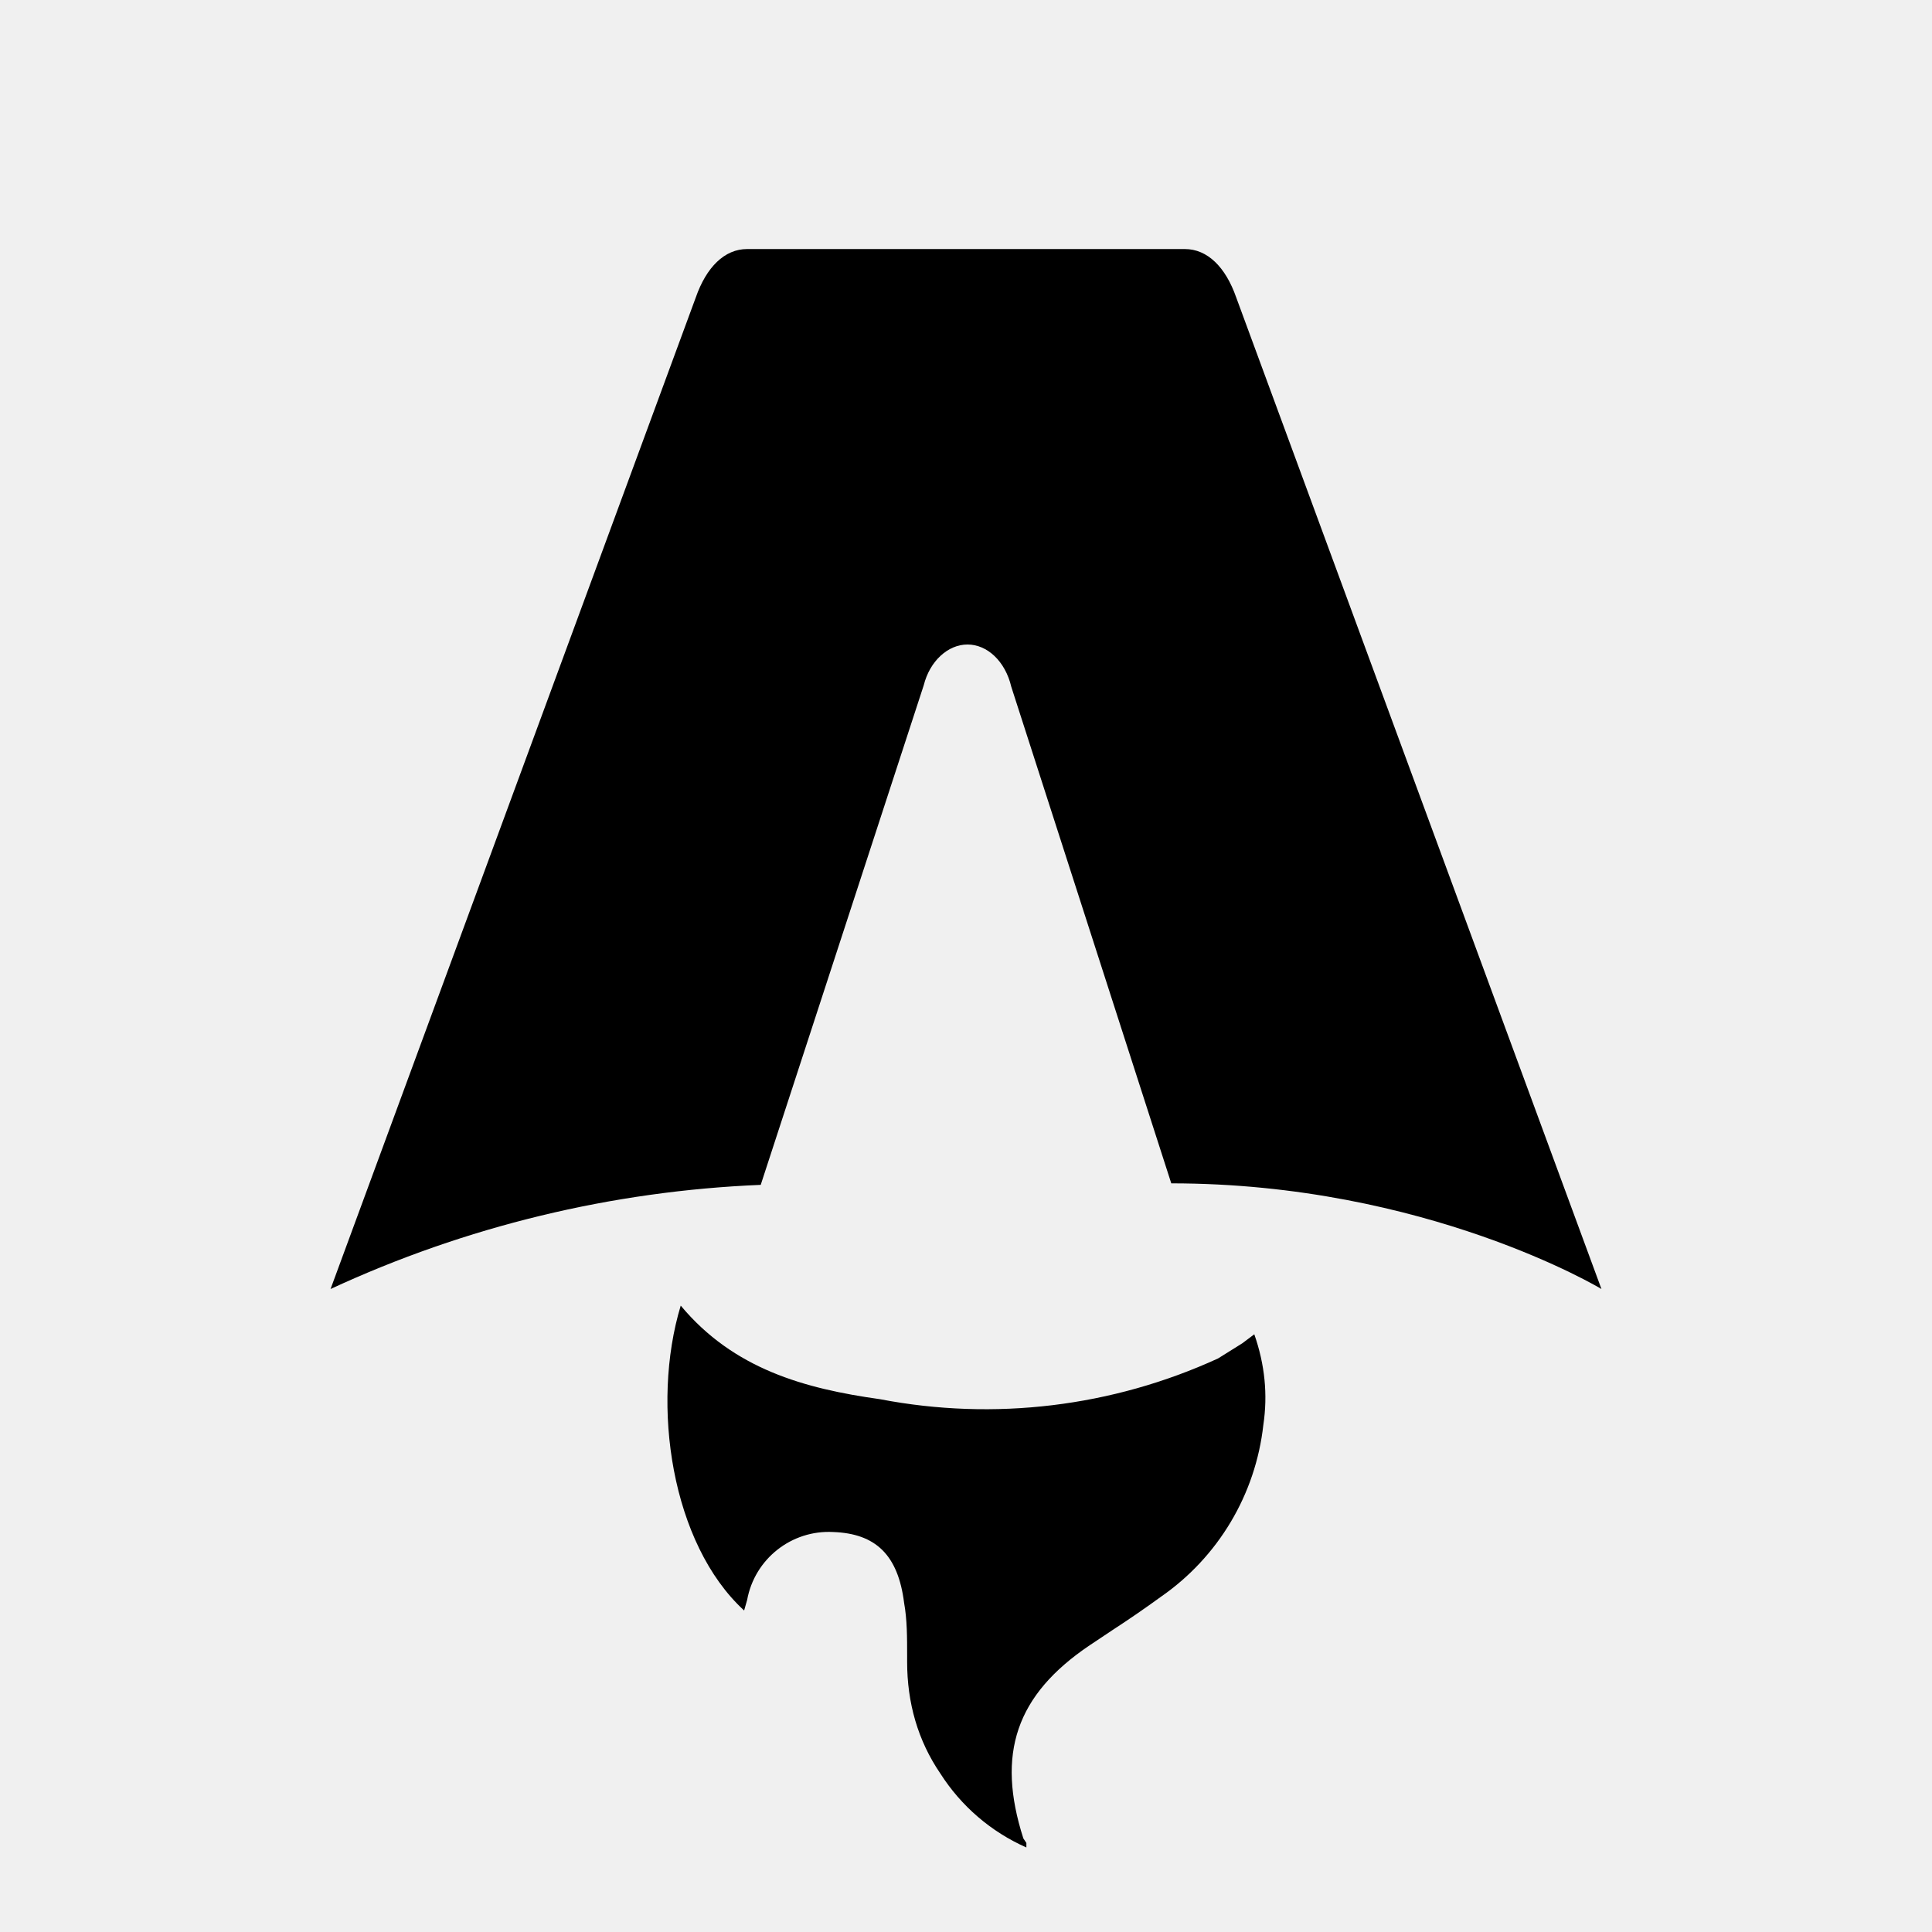
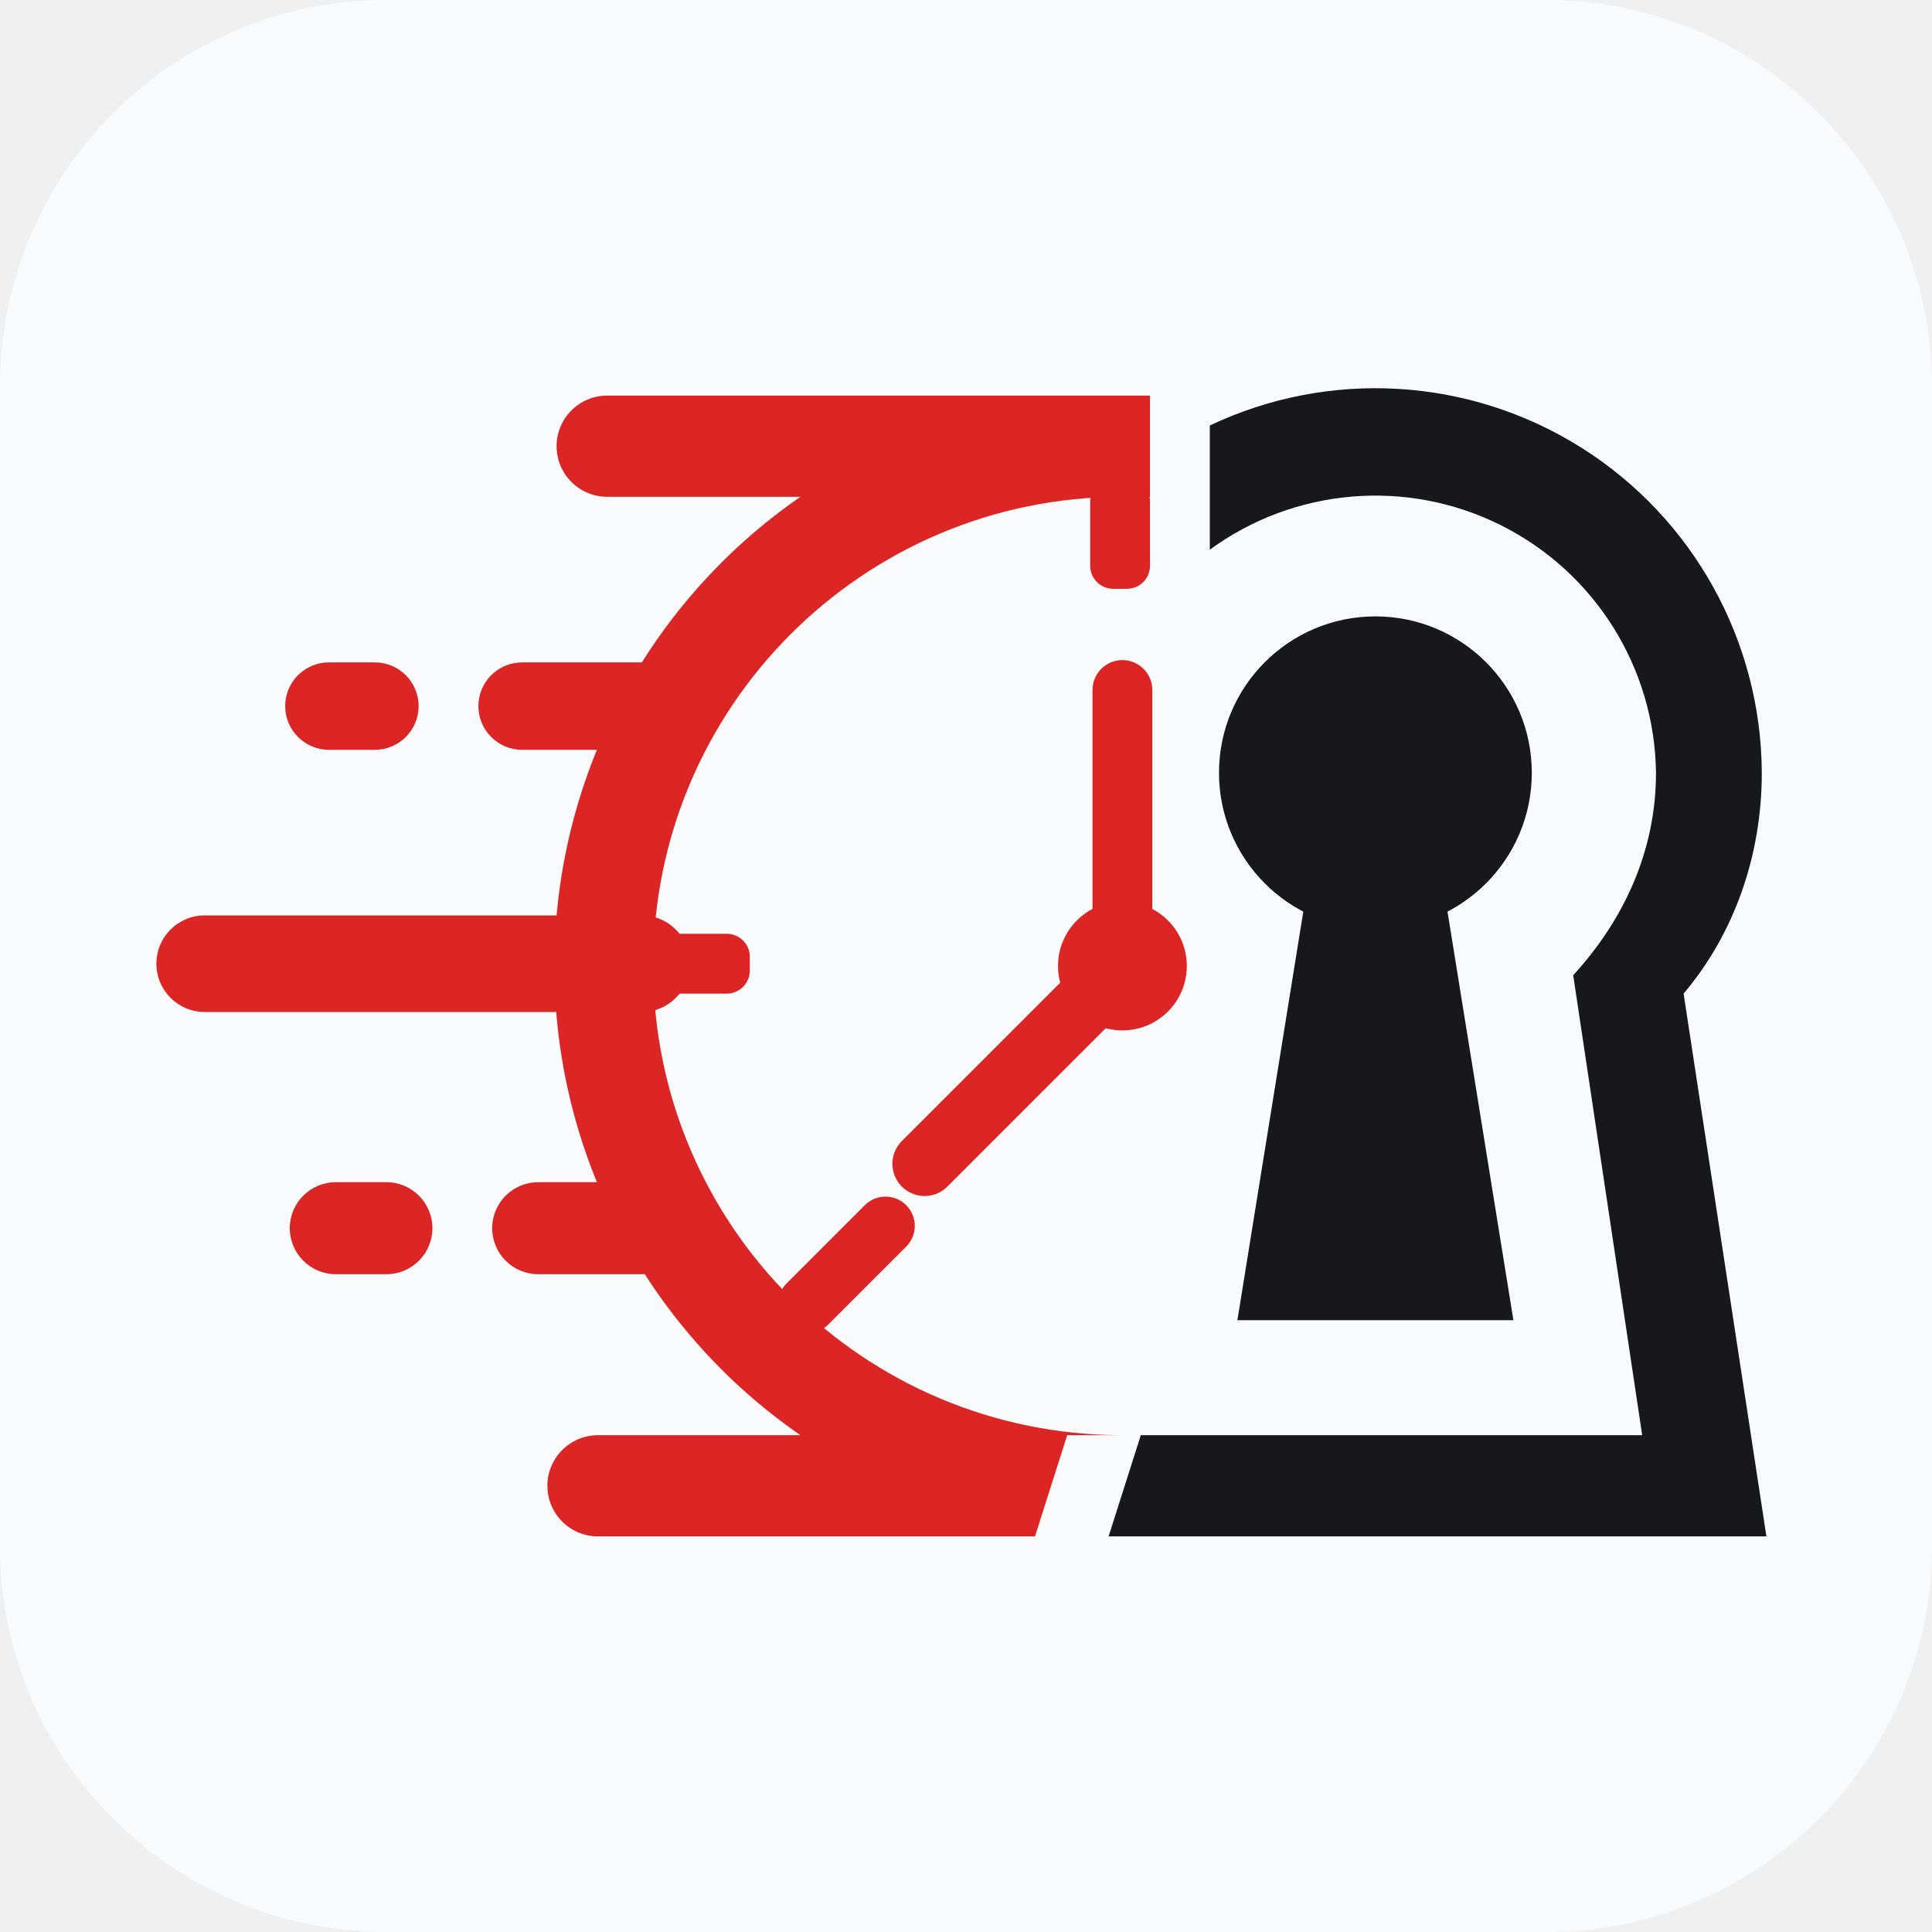
- <svg xmlns="http://www.w3.org/2000/svg" fill="none" viewBox="0 0 128 128">
-   <path d="M50.4 78.5a75.1 75.1 0 0 0-28.5 6.9l24.2-65.7c.7-2 1.9-3.2 3.4-3.2h29c1.5 0 2.7 1.2 3.4 3.2l24.2 65.7s-11.6-7-28.5-7L67 45.5c-.4-1.7-1.6-2.8-2.9-2.8-1.3 0-2.5 1.1-2.9 2.7L50.4 78.5Zm-1.1 28.2Zm-4.2-20.2c-2 6.6-.6 15.8 4.2 20.2a17.5 17.5 0 0 1 .2-.7 5.5 5.5 0 0 1 5.7-4.5c2.8.1 4.3 1.5 4.7 4.7.2 1.1.2 2.3.2 3.5v.4c0 2.7.7 5.2 2.2 7.4a13 13 0 0 0 5.7 4.9v-.3l-.2-.3c-1.8-5.6-.5-9.5 4.4-12.8l1.5-1a73 73 0 0 0 3.2-2.2 16 16 0 0 0 6.8-11.4c.3-2 .1-4-.6-6l-.8.6-1.6 1a37 37 0 0 1-22.4 2.7c-5-.7-9.7-2-13.2-6.2Z" />
-   <style>
-         path { fill: #000; }
-         @media (prefers-color-scheme: dark) {
-             path { fill: #FFF; }
-         }
-     </style>
+ <svg xmlns="http://www.w3.org/2000/svg" viewBox="0 0 420 420" fill="none" role="img" aria-label="Cerrajería Urgencias 24hs">
+   <rect width="420" height="420" rx="84" fill="#F9FAFB" />
+   <g transform="translate(34, 84)">
+     <g fill="#DC2626">
+       <path d="M 98 2 H 216 V 24 H 210 A 102 102 0 0 0 210 228 H 198 L 191 250 H 96 A 11 11 0 0 1 96 228 H 140 A 124 124 0 0 1 140 24 H 98 A 11 11 0 0 1 98 2 Z" />
+       <rect x="28" y="60" width="29" height="19" rx="9.5" />
+       <rect x="70" y="60" width="46" height="19" rx="9.5" />
+       <rect x="0" y="115" width="116" height="21" rx="10.5" />
+       <rect x="29" y="173" width="31" height="20" rx="10" />
+       <rect x="73" y="173" width="43" height="20" rx="10" />
+       <rect x="203" y="20" width="13" height="24" rx="5" />
+       <rect x="104" y="119" width="25" height="13" rx="5" />
+       <path d="M 137 195 L 154 178 A 6 6 0 0 1 163 187 L 146 204 A 6 6 0 0 1 137 195 Z" />
+       <circle cx="210" cy="126" r="14" />
+       <line x1="210" y1="126" x2="210" y2="66" stroke="#DC2626" stroke-width="13" stroke-linecap="round" />
+       <line x1="210" y1="126" x2="167" y2="169" stroke="#DC2626" stroke-width="14" stroke-linecap="round" />
+     </g>
+     <g fill="#18181B">
+       <path d="M 229 8.5 A 84 84 0 0 1 349 84 C 349 102 343 119 332 132 L 350 250 H 207 L 214 228 H 323 L 308 128 C 319 116 326 101 326 84 A 61 61 0 0 0 229 35.5 Z" />
+       <circle cx="265" cy="84" r="34" />
+       <path d="M 250 110 H 280 L 295 203 H 235 Z" />
+     </g>
+   </g>
</svg>
